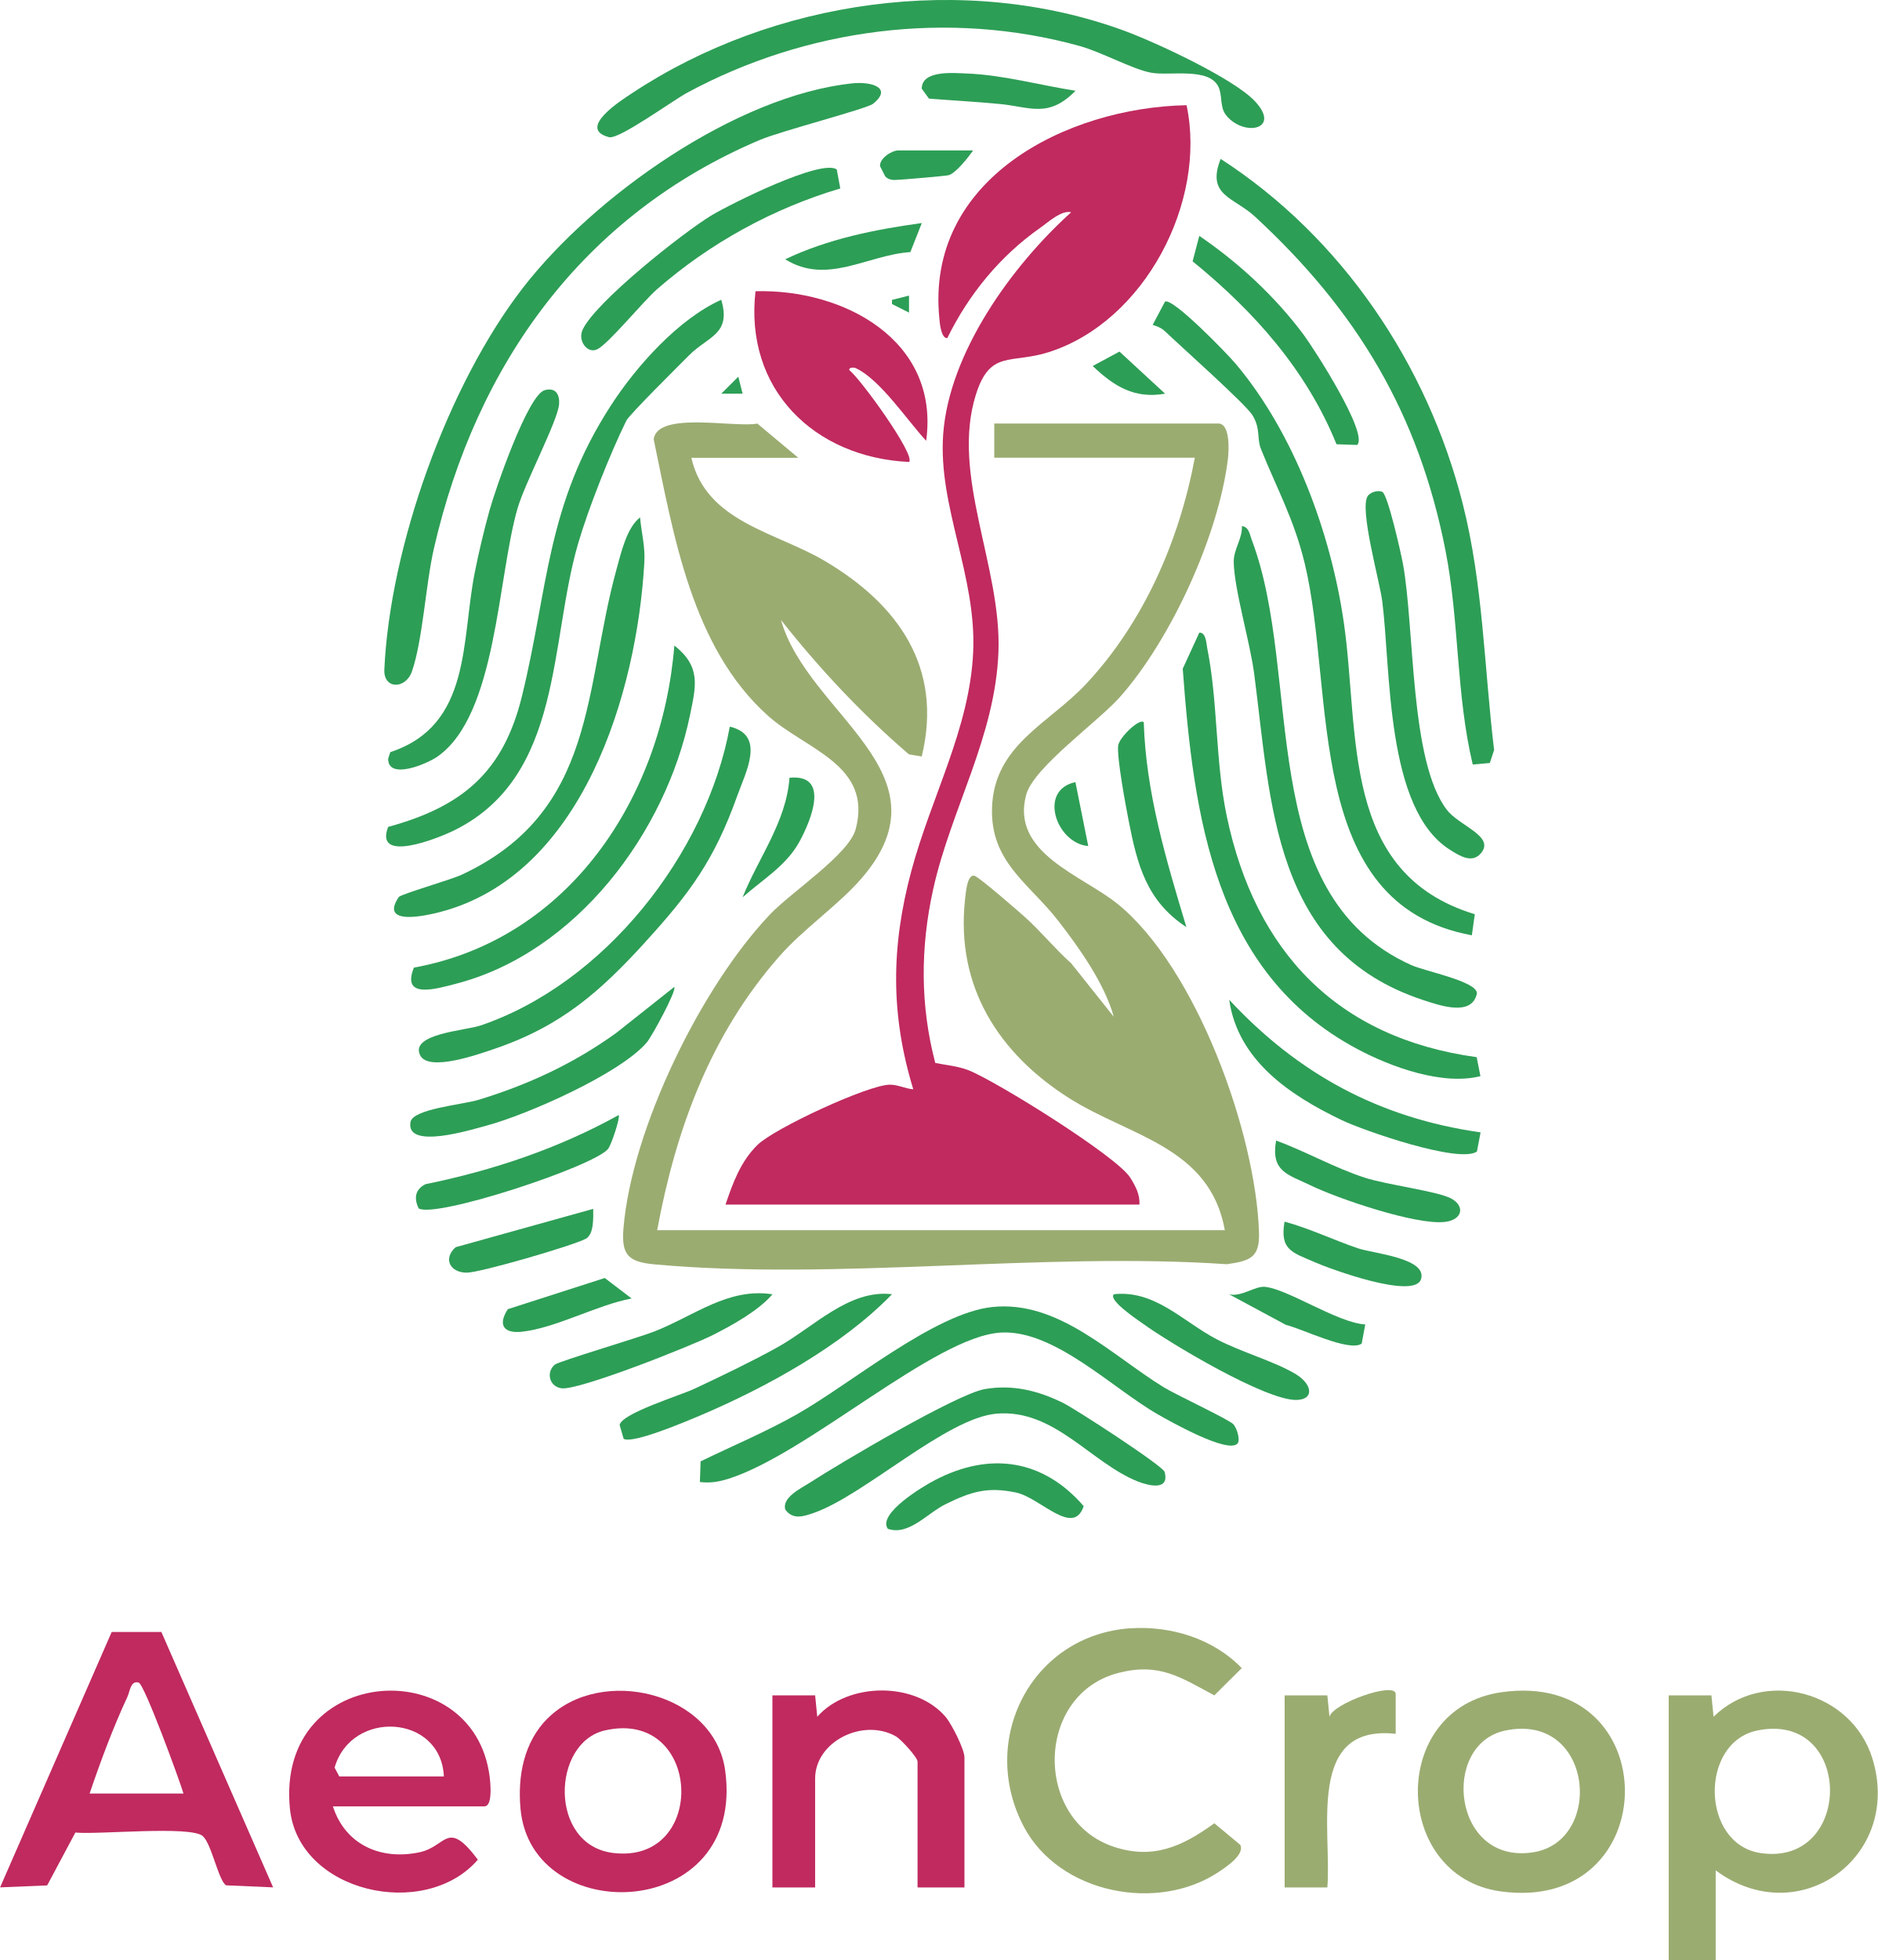
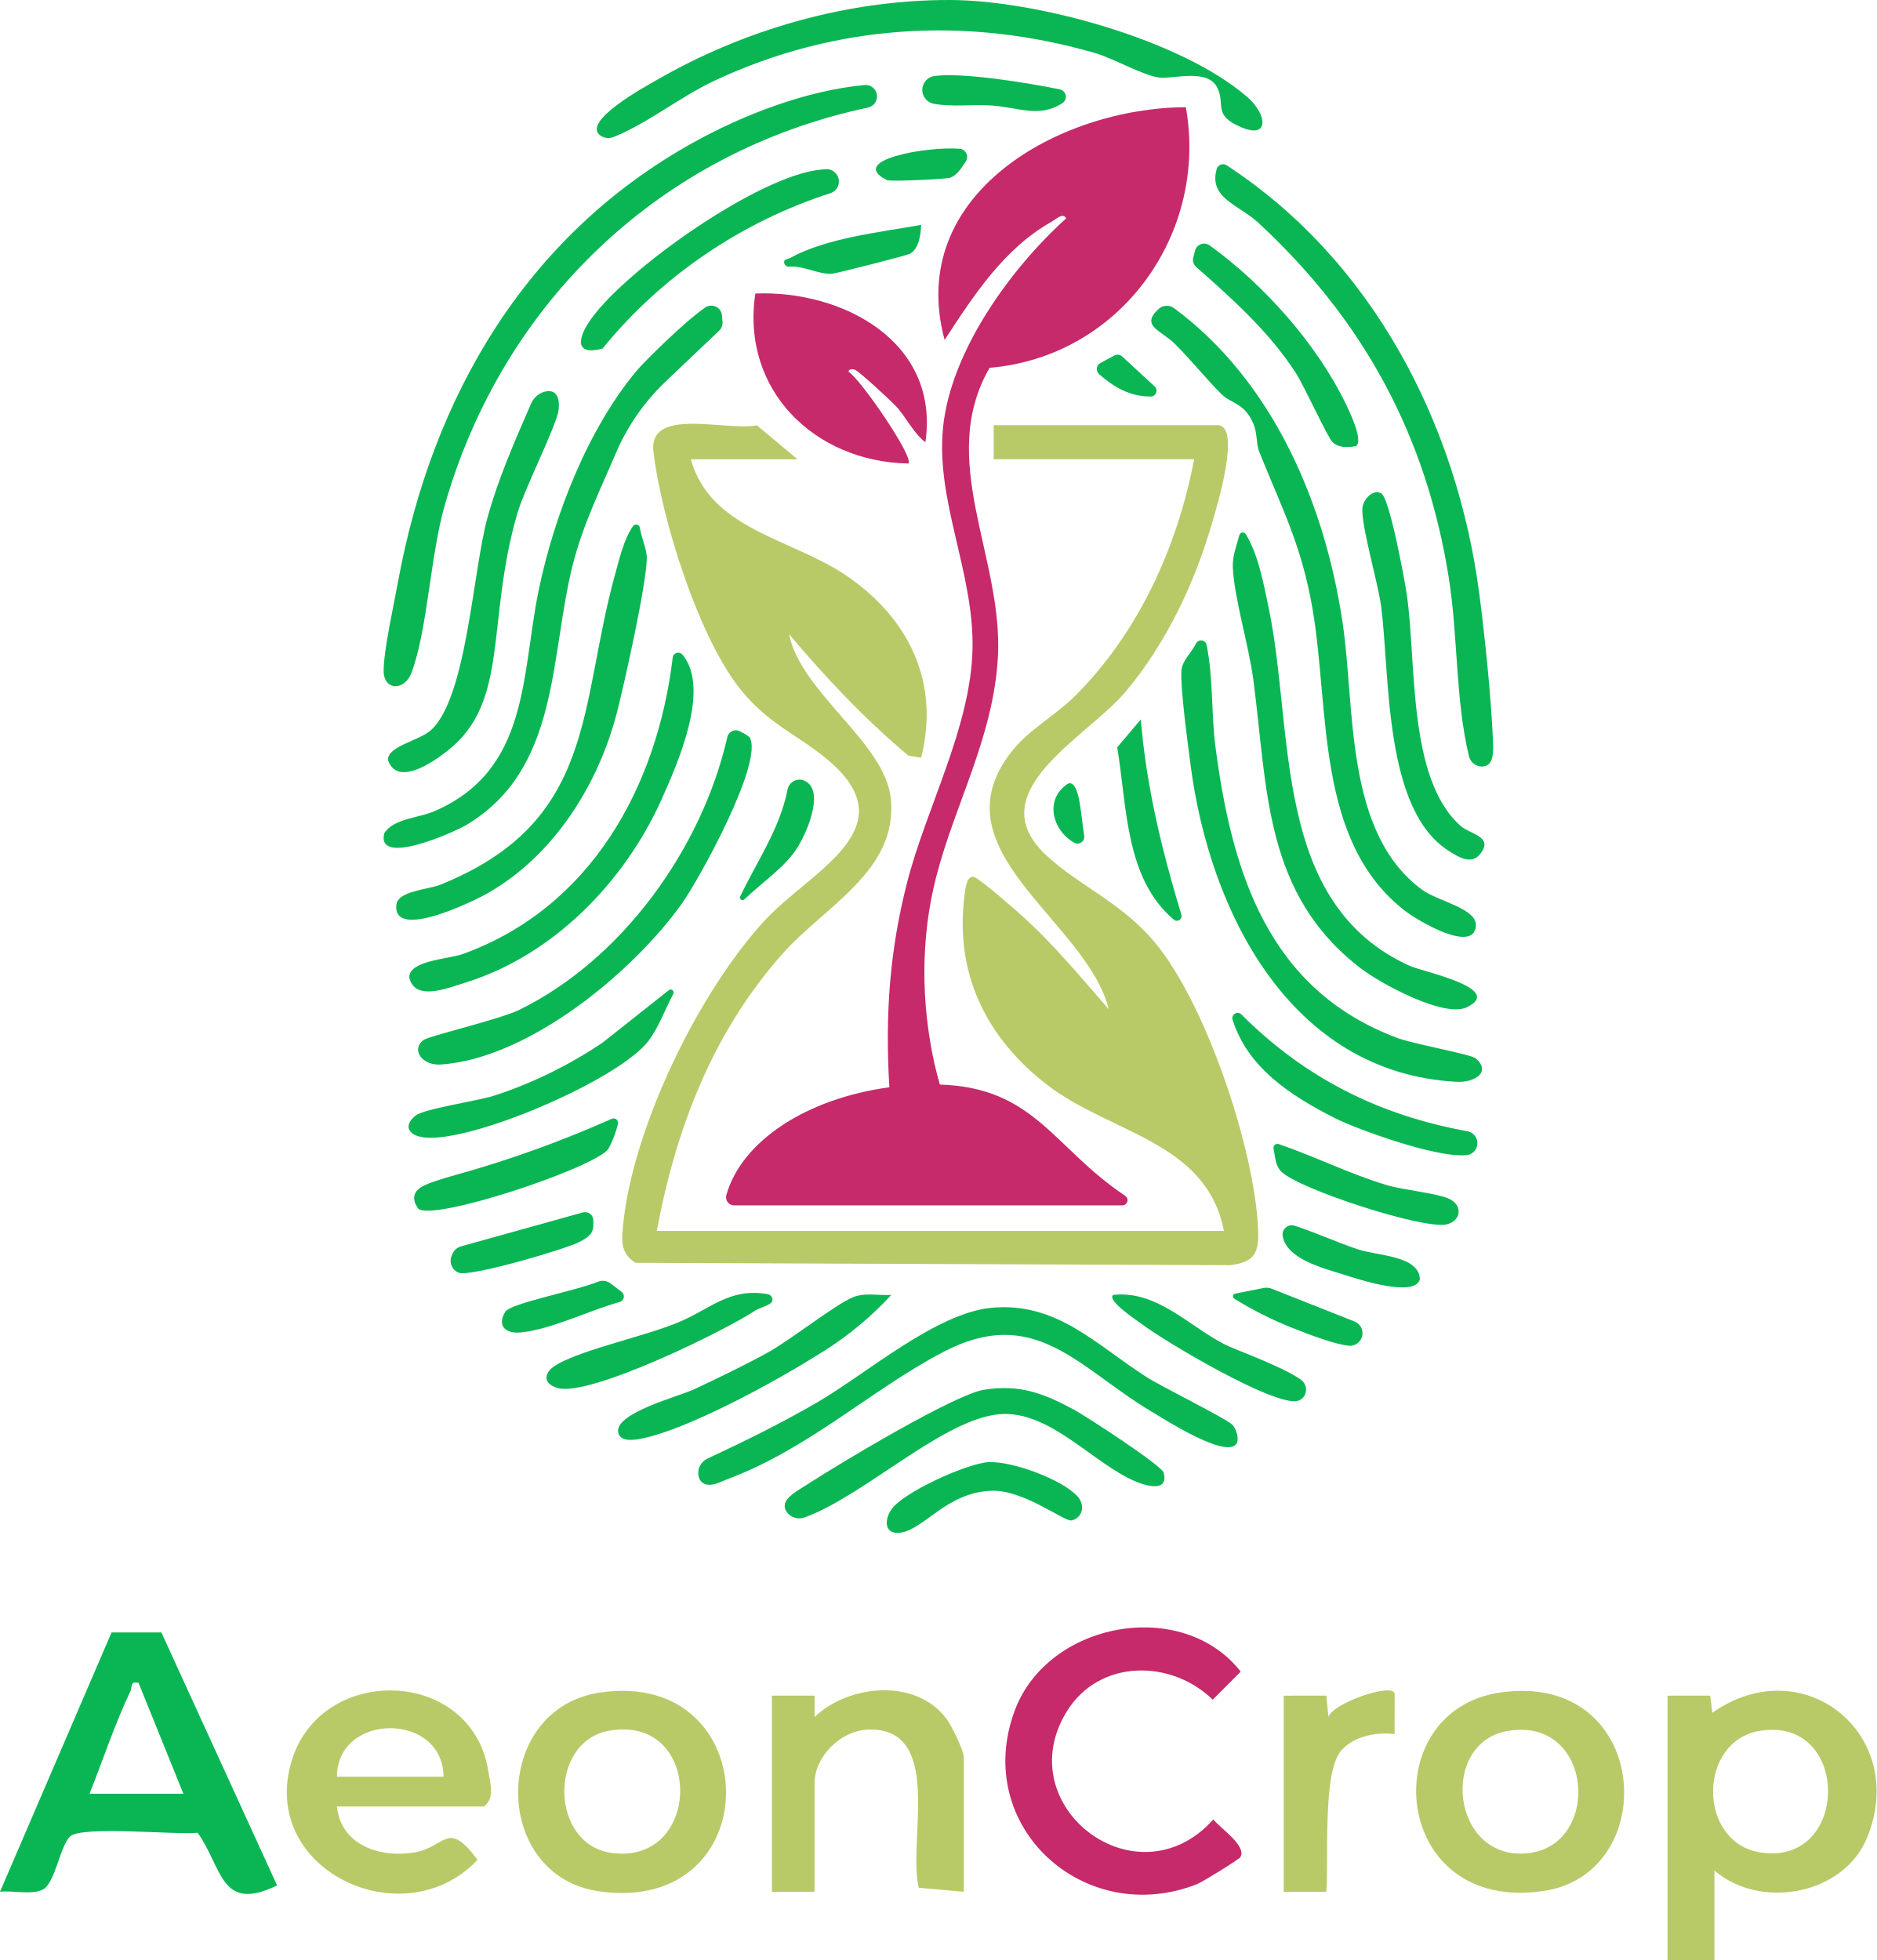
- <svg xmlns="http://www.w3.org/2000/svg" id="Capa_2" data-name="Capa 2" viewBox="0 0 211.01 220.2">
+ <svg xmlns="http://www.w3.org/2000/svg" id="Capa_2" data-name="Capa 2" viewBox="0 0 1707.86 1783.86">
  <defs>
    <style>
      .cls-1 {
-         fill: #9bac71;
+         fill: #b8ca68;
      }

      .cls-2 {
-         fill: #c02a5f;
+         fill: #c62a6a;
      }

      .cls-3 {
-         fill: #2d9e56;
+         fill: #0ab654;
      }
    </style>
  </defs>
-   <g id="Capa_5" data-name="Capa 5">
+   <g id="Capa_1-2" data-name="Capa 1">
    <g>
-       <path class="cls-1" d="M89.68,51.43h-11.99c1.66,7.24,9.48,8.32,15.01,11.6,8.24,4.88,13.3,11.97,10.88,21.96l-1.44-.24c-5.31-4.56-10.05-9.62-14.38-15.1,3.04,10.67,19.26,17.18,9.09,28.99-2.63,3.06-6.54,5.67-9.34,8.88-7.68,8.77-11.56,19.34-13.66,30.69h63.79c-1.69-9.42-10.73-10.53-17.52-14.85-7.92-5.03-12.72-12.54-11.68-22.25.07-.61.23-3.09,1.13-2.69.64.28,4.66,3.77,5.53,4.54,1.85,1.65,3.43,3.62,5.28,5.27l4.78,6c-1.05-3.74-3.83-7.67-6.24-10.78-3.25-4.19-7.66-6.6-7.44-12.73.25-7.04,6.36-9.39,10.57-13.88,6.49-6.94,10.48-16.12,12.22-25.42h-22.54v-3.84h25.18c1.34,0,1.19,2.99,1.08,3.95-1.04,8.58-6.37,20.25-12.1,26.74-2.49,2.82-9.73,7.93-10.57,11.01-1.79,6.56,6.3,9.05,10.28,12.28,8.84,7.18,15.53,25.74,15.88,36.9.09,2.83-.98,3.19-3.61,3.57-20.7-1.41-43.89,1.88-64.29.02-2.94-.27-3.77-1.02-3.52-4.03.91-11.18,8.76-27.21,16.49-35.31,2.38-2.5,8.86-6.73,9.61-9.57,1.91-7.21-5.6-8.92-9.85-12.72-8.57-7.65-10.62-20.34-12.85-31.06.38-3.2,9.09-1.28,11.65-1.77l4.57,3.82Z" />
-       <path class="cls-2" d="M81.53,135.33c.83-2.45,1.7-4.85,3.6-6.71s12.43-6.75,14.87-6.76c.93,0,1.73.45,2.63.52-2.57-8.4-2.49-16.02-.24-24.45s6.58-16.06,6.97-24.67c.39-8.59-3.96-16.34-3.37-24.47.66-9.18,7.74-18.96,14.38-24.94-1.07-.29-2.65,1.17-3.51,1.77-4.48,3.15-8,7.45-10.41,12.37-.7.04-.85-1.72-.89-2.21-1.58-15.69,14.3-23.7,27.78-23.96,2.3,10.8-4.67,24.29-15.48,27.74-4.27,1.36-6.59-.3-8.19,4.76-2.86,9.05,2.89,19.31,2.53,28.91-.35,9.55-5.36,17.73-7.34,26.7-1.44,6.53-1.46,13.02.24,19.49,1.24.25,2.54.35,3.74.82,3.1,1.22,16.64,9.65,18.16,12.05.57.91,1.13,1.92,1.04,3.04h-46.52Z" />
-       <path class="cls-1" d="M192.8,210.13v10.07h-5.28v-29.73h4.8s.24,2.4.24,2.4c5.62-5.52,15.52-2.87,17.85,4.69,3.41,11.06-8.29,19.5-17.61,12.57ZM197.46,194.42c-6.51,1.35-6.33,12.79.41,13.77,10.46,1.52,10.41-16.01-.41-13.77Z" />
-       <path class="cls-2" d="M18.14,183.36l12.55,28.68-5.28-.23c-.86-.52-1.62-4.63-2.62-5.53-1.34-1.2-11.82-.14-14.32-.4l-3.17,5.94-5.29.22,12.54-28.69h5.6ZM10.07,201.5h10.55c-.45-1.51-4.39-12.29-5.04-12.47-.91-.25-.97.98-1.26,1.6-1.62,3.48-3.02,7.24-4.25,10.87Z" />
-       <path class="cls-1" d="M127,182.94c4.52-.32,9.34,1.14,12.54,4.47l-3.08,3.06c-3.78-2.02-6.15-3.69-10.71-2.54-9.47,2.38-9.61,16.59-.56,19.56,4.42,1.45,7.69-.06,11.27-2.65l2.91,2.42c.55,1.07-1.56,2.47-2.32,2.98-6.9,4.69-18.04,2.53-22.02-5.06-5.12-9.77.91-21.47,11.98-22.25Z" />
-       <path class="cls-3" d="M95.82,9.36c2.04-.21,4.56.47,2.29,2.3-.69.56-10.39,3.07-12.72,4.06-19.87,8.42-31.86,25.18-36.62,45.86-.94,4.07-1.25,10.28-2.47,13.83-.71,2.06-3.21,2.05-3.11-.18.62-13.8,7.13-32.01,15.61-42.94,7.93-10.22,23.88-21.56,37.02-22.93Z" />
-       <path class="cls-2" d="M37.41,202.94c1.38,4.3,5.36,6.08,9.72,5.16,3.08-.64,3.09-3.8,6.57.83-5.94,6.87-20.17,3.71-21.12-5.73-1.65-16.55,21.46-17.74,22.52-2.83.04.63.15,2.57-.67,2.57h-17.03ZM49.88,199.58c-.32-7-10.4-7.56-12.28-.99l.53.99h11.75Z" />
-       <path class="cls-1" d="M168.7,190.12c18.6-2.67,18.49,24.94-.08,22.37-12.16-1.68-12.63-20.54.08-22.37ZM169.16,194.42c-7.31,1.52-5.95,15.11,3.13,13.68,8.01-1.26,6.76-15.74-3.13-13.68Z" />
-       <path class="cls-2" d="M61.56,193.04c5.97-5.93,18.71-2.96,19.93,5.86,2.36,17.01-21.8,17.83-23,4.29-.33-3.67.38-7.49,3.07-10.16ZM67.96,194.41c-5.98,1.38-6.31,12.85.91,13.76,10.73,1.35,10.06-16.28-.91-13.76Z" />
-       <path class="cls-2" d="M108.39,212.05h-5.28v-14.14c0-.47-1.86-2.51-2.44-2.84-3.68-2.08-9.07.57-9.07,4.75v12.23h-4.8v-21.58h4.8s.24,2.4.24,2.4c3.45-3.9,11-3.96,14.4-.01.7.81,2.14,3.68,2.14,4.57v14.62Z" />
-       <path class="cls-3" d="M165.41,105.08c-19.08-3.49-15.29-27.23-18.79-41.77-1.2-4.97-3.09-8.32-4.91-12.84-.5-1.23-.02-2.29-.97-3.83-.76-1.24-8.06-7.73-9.8-9.4-.4-.38-.89-.59-1.41-.74l1.39-2.62c.9-.43,6.99,5.86,7.93,6.98,6.58,7.79,10.71,19.05,12.16,29.07,1.81,12.47-.43,28.18,14.72,32.78l-.33,2.36Z" />
-       <path class="cls-3" d="M137.78,12.94c-.74-.93-.38-2.23-.87-3.21-1.09-2.2-5.47-1.18-7.55-1.56s-5.54-2.31-8.03-3c-14.74-4.09-30.74-1.98-44.13,5.26-1.64.89-7.65,5.27-8.76,4.98-3.68-.95,1.42-4.17,2.57-4.93C86.89-.04,108.43-3.14,126.38,3.47c3.49,1.28,12.25,5.35,14.64,7.9,3.03,3.24-1.3,4.02-3.24,1.57Z" />
-       <path class="cls-2" d="M104.07,49.51c-2.07-2.21-5.16-6.89-7.91-8.15-.21-.09-.79-.12-.71.23,1.23.94,7.46,9.54,6.71,10.31-10.68-.5-18.52-8.18-17.26-19.18,9.86-.28,20.72,5.48,19.18,16.78Z" />
-       <path class="cls-3" d="M165.5,85.9c-1.88-7.88-1.5-16.06-3.06-24.03-3.03-15.47-9.99-26.99-21.43-37.55-2.38-2.19-5.47-2.33-3.84-6.47,13.61,8.8,23.22,23.04,27.2,38.73,2.31,9.1,2.41,18.4,3.53,27.68l-.48,1.46-1.91.17Z" />
-       <path class="cls-3" d="M81.05,33.69c1.16,3.87-1.5,4.1-3.61,6.22-1.08,1.09-6.71,6.66-7.05,7.34-1.8,3.64-4.27,9.87-5.41,13.77-3.28,11.18-1.68,26.11-13.82,32.21-2.04,1.02-9.14,3.8-7.54-.33,8.36-2.29,12.95-6.16,15.04-14.71,2.98-12.16,2.71-21.41,10.01-32.67,2.86-4.41,7.6-9.7,12.38-11.84Z" />
-       <path class="cls-3" d="M139.07,162.17c-1.05,1.2-7.52-2.45-8.94-3.26-5.12-2.92-11.65-9.54-17.65-9.2-7.43.42-21.68,13.59-30.6,16.42-1.12.35-2.05.51-3.23.37l.08-2.32c3.58-1.74,7.33-3.31,10.79-5.27,6.06-3.42,15.48-11.38,21.98-12.07,7.42-.79,13.32,5.35,19.28,9.02,1.35.83,7.36,3.63,7.83,4.16.41.47.78,1.78.46,2.15Z" />
-       <path class="cls-3" d="M166.37,120.9c-4.24,1.08-10.01-1-13.87-3.06-16.09-8.58-18.36-26.2-19.59-42.71l1.86-4.05c.76-.06.79,1.21.89,1.73,1.22,6.05.89,12.66,2.2,18.9,3.2,15.21,12.38,24.9,28.08,27.06l.42,2.12Z" />
-       <path class="cls-3" d="M139.57,59.1c.8.13.86.93,1.09,1.54,5.81,15.29.11,39.75,17.92,47.78,1.63.73,7.39,1.82,7.39,3.18-.55,2.65-4.15,1.37-6.05.75-16.91-5.57-17.08-22.13-18.98-36.64-.47-3.6-2.25-9.49-2.3-12.58-.02-1.41.98-2.6.92-4.02Z" />
-       <path class="cls-3" d="M72.58,105.77c-5.11,5.6-9.45,9.48-16.97,12.05-1.71.58-7.46,2.66-8.4.73-1.17-2.41,5.1-2.77,6.76-3.33,13.93-4.7,25.42-19.28,28.04-33.58,4.07.94,1.79,5.1.83,7.79-2.55,7.16-5.34,10.94-10.27,16.34Z" />
-       <path class="cls-3" d="M71.93,58.14c.15,1.75.58,3.2.48,5.02-.83,14.66-6.94,35.18-23.02,39.32-1.39.36-6.82,1.62-4.58-1.7.22-.32,5.83-1.93,7.08-2.51,15.27-7.13,13.7-21.05,17.41-34.38.5-1.81,1.14-4.63,2.63-5.76Z" />
-       <path class="cls-3" d="M75.78,72.52c3,2.37,2.44,4.51,1.77,7.77-2.73,13.27-12.82,26.75-26.34,30.24-2.15.55-6.15,1.78-4.7-1.82,17.54-3.2,27.91-19.23,29.27-36.19Z" />
-       <path class="cls-1" d="M144.36,190.47h4.8s.24,2.4.24,2.4c.38-1.49,7.25-3.95,7.44-2.6v4.52c-10.12-1.11-7.16,10.86-7.68,17.26h-4.8v-21.58Z" />
-       <path class="cls-3" d="M110.66,156.06c3.15-.54,5.97.17,8.78,1.54,1.38.67,11.25,7.09,11.43,7.76.59,2.13-1.74,1.58-3.01,1.08-5.29-2.11-9.39-8.17-15.87-7.62-5.64.48-14.82,9.14-20.51,11.14-1.15.4-2.37.83-3.23-.36-.41-1.37,1.79-2.4,2.73-3.01,3.33-2.16,16.55-9.99,19.68-10.53Z" />
-       <path class="cls-3" d="M61.23,43.83c1.21-.32,1.67.48,1.6,1.56-.13,1.86-3.81,8.78-4.66,11.69-2.28,7.81-2.32,23.25-9.01,27.92-1.22.85-5.57,2.67-5.54.23l.24-.73c9.17-3.02,7.95-12.52,9.5-20.23.46-2.29,1.03-4.71,1.66-6.97s4.29-12.96,6.2-13.47Z" />
-       <path class="cls-3" d="M155.36,55.28c.62.4,2.06,6.81,2.29,8.03,1.34,7.32.76,22.22,4.94,27.67,1.39,1.82,5.38,2.94,3.87,4.83-1.01,1.27-2.45.34-3.55-.36-7.22-4.58-6.6-20.22-7.58-27.9-.3-2.32-2.6-10.4-1.63-11.82.34-.5,1.28-.69,1.66-.45Z" />
-       <path class="cls-3" d="M94.43,21.17c-7.58,2.26-14.62,6.12-20.58,11.31-1.59,1.39-5.42,6.09-6.71,6.75-1.13.57-2.23-.94-1.68-2.16,1.38-3.09,11.31-10.95,14.49-12.87,2.07-1.25,12.35-6.4,14.08-5.16l.4,2.15Z" />
-       <path class="cls-3" d="M75.77,110.88c.32.34-2.5,5.55-3.1,6.25-3.02,3.52-13.44,8.11-18,9.33-1.68.45-9.11,2.77-8.54-.41.26-1.47,5.91-1.96,7.58-2.47,5.64-1.71,10.72-4.07,15.51-7.51l6.55-5.19Z" />
-       <path class="cls-3" d="M100.23,145.41c-5.64,5.81-14.15,10.48-21.6,13.64-1.42.6-7.58,3.22-8.55,2.59l-.45-1.55c.24-1.31,6.79-3.31,8.39-4.06,3.02-1.42,6.37-3.02,9.28-4.63,4.18-2.31,8.07-6.56,12.94-6Z" />
-       <path class="cls-3" d="M166.38,127.22l-.41,2.15c-1.98,1.39-12.77-2.36-15.22-3.54-5.8-2.78-11.64-6.69-12.62-13.51,7.76,8.35,16.89,13.29,28.25,14.9Z" />
-       <path class="cls-3" d="M152.51,49.99l-2.32-.08c-3.38-8.33-9.27-14.94-16.17-20.55l.75-2.86c4.42,3.01,8.48,6.77,11.7,11.07,1.17,1.57,7.35,11.15,6.04,12.42Z" />
-       <path class="cls-3" d="M86.81,145.41c-1.57,1.84-4.5,3.46-6.69,4.57-2.43,1.23-15.13,6.27-17.03,5.99-1.4-.21-1.73-1.84-.74-2.66.45-.37,9.41-3.03,11.15-3.71,4.56-1.79,8.32-4.96,13.31-4.19Z" />
-       <path class="cls-3" d="M47.05,135.76c-.54-1.09-.43-2.14.77-2.72,7.59-1.55,14.95-4.02,21.71-7.77.19.24-.82,3.36-1.21,3.82-1.64,1.97-19.37,7.82-21.28,6.67Z" />
-       <path class="cls-3" d="M99.77,171.76c-1.2-1.71,4.01-4.81,5.29-5.47,6.13-3.2,12.13-2.39,16.72,2.92-1.17,3.51-4.88-.96-7.61-1.53-3.23-.68-5.06-.08-7.87,1.29-2.13,1.04-4.16,3.59-6.53,2.79Z" />
-       <path class="cls-3" d="M125.18,145.4c4.6-.49,7.73,3.05,11.5,5.04,2.79,1.47,6.59,2.51,8.98,3.97,1.79,1.1,2.09,2.84,0,2.87-3.46.04-14.18-6.36-17.28-8.61-.41-.3-3.94-2.63-3.2-3.27Z" />
-       <path class="cls-3" d="M143.4,128.14c3.38,1.23,6.54,3.06,9.97,4.17,2.46.8,8.08,1.5,9.67,2.32s1.37,2.41-.68,2.65c-3.25.37-11.97-2.6-15.11-4.12-2.52-1.22-4.46-1.52-3.85-5.02Z" />
-       <path class="cls-3" d="M128.53,81.15c.24,7.91,2.53,15.5,4.79,23.01-4.48-2.94-5.52-7-6.49-11.97-.34-1.75-1.32-6.99-1.18-8.4.09-.93,2.44-3.16,2.88-2.64Z" />
-       <path class="cls-3" d="M66.66,135.81c.01.96.1,2.86-.83,3.36-1.46.78-11.86,3.81-13.38,3.81-1.86,0-2.7-1.56-1.25-2.86l15.47-4.31Z" />
-       <path class="cls-3" d="M144.36,137.25c2.84.77,5.48,2.06,8.26,3,1.67.57,7.78,1.09,7.07,3.45s-10.26-1.15-11.98-1.91c-2.46-1.08-3.92-1.34-3.36-4.54Z" />
-       <path class="cls-3" d="M120.86,10.2c-3.03,3.1-5.09,1.82-8.45,1.49-2.66-.26-5.36-.4-8.02-.61l-.81-1.12c.01-2.13,3.67-1.75,5.08-1.7,4.01.15,8.25,1.32,12.21,1.94Z" />
-       <path class="cls-3" d="M103.59,25.06l-1.29,3.26c-4.86.33-9.35,3.74-14.06.81,4.79-2.29,10.09-3.35,15.34-4.07Z" />
-       <path class="cls-3" d="M153.42,148.8l-.4,2.15c-1.38.99-6.76-1.7-8.51-2.1l-6.39-3.44c1.35.33,2.9-.93,4-.84,2.54.21,8.17,4.04,11.3,4.23Z" />
-       <path class="cls-3" d="M70.98,145.88c-3.87.72-8.53,3.33-12.36,3.74-2.01.21-2.71-.77-1.55-2.54l10.89-3.5,3.02,2.3Z" />
-       <path class="cls-3" d="M83.45,100.81c1.77-4.44,4.91-8.47,5.27-13.43,4.55-.45,2.47,4.68,1.14,7.14-1.48,2.74-4.17,4.29-6.41,6.29Z" />
-       <path class="cls-3" d="M109.35,16.9c-.53.77-1.92,2.54-2.74,2.78-.3.09-5.71.56-6.17.54-.38-.02-.69-.12-.96-.4l-.59-1.16c-.04-.9,1.34-1.76,2.06-1.76h8.39Z" />
-       <path class="cls-3" d="M130.93,44.23c-3.46.6-5.74-.83-8.14-3.11l3.01-1.62,5.14,4.74Z" />
-       <path class="cls-3" d="M120.85,87.87l1.44,7.18c-3.57-.29-5.68-6.29-1.44-7.18Z" />
-       <polygon class="cls-3" points="82.97 42.32 83.45 44.23 81.05 44.23 82.97 42.32" />
-       <polygon class="cls-3" points="102.15 33.21 102.15 35.12 100.24 34.16 100.24 33.69 102.15 33.21" />
+       <path class="cls-1" d="M725.79,418.02h-97.03c17.63,64.02,91.39,72.01,140.93,105.5,57.03,38.56,86.06,96.98,68.62,166.09l-11.6-1.91c-39.88-33.34-75.26-70.99-108.64-110.6,10.86,53.66,87.41,98.45,92.67,149.82,6.72,65.51-60.48,98.13-98.59,141.14-63.72,71.92-96.81,158.43-114.44,252.27h516.21c-15.99-81.64-102.8-88.42-160.41-132.59-55.24-42.35-84.59-100.64-75.89-171.55.61-4.95,1.75-20.74,9.15-17.85,6.06,2.36,35.6,28.24,42.89,34.75,29.04,25.97,53.86,56.3,79.43,85.47-20.26-81.33-161.19-145.6-86.95-236.35,15.28-18.68,39.14-31.74,56.12-48.67,57.8-57.61,93.32-135.79,108.49-215.53h-182.42v-31.04h203.77c22.21,0-1.17,75.72-4.8,88.33-15.73,54.77-42.01,110.33-78.77,154.07-35.45,42.18-135.15,91.6-71.77,149.58,31.06,28.41,66.72,41.87,97.16,77.48,47.33,55.39,92.01,189.7,95.04,262.08.88,21.08-2.43,30.05-25.13,32.95l-541.44-2.12c-13.65-8.49-12.77-19.81-11.32-34.42,8.78-88.84,69.06-212.76,129.56-277.9,41.41-44.59,132.54-84.1,54.39-147.39-26.82-21.72-50.92-30.65-75.57-60.26-39.27-47.18-73.62-157.37-80.75-218.24-4.87-41.62,67.36-18.22,94.13-24.07l36.96,30.95Z" />
+       <path class="cls-2" d="M1024.02,1088.32c-65.37-43.51-82.16-98.5-168.67-101.23-1.77-6.47-3.55-12.79-4.84-18.59-12.37-55.63-12.77-114.89,1.44-170.19,17.22-67.03,52.05-127.29,56.2-199.89,5.2-90.99-56.01-179.24-7.57-263.67,119.12-10.03,199.11-122.06,178.65-237.15-114.35.31-255.45,78.66-219.56,211.77,26.6-40.62,54.12-83.43,97.85-107.83,3.42-1.91,9.76-8.52,12.76-2.76-50.51,45.57-105.16,120.88-112.07,190.62-6.65,67.08,28.44,132.34,26.86,201.46-1.63,71.04-42.1,144.34-59.48,212.15-15.91,62.09-20.06,119.69-16.29,185.01.03.52.06,1.03.1,1.55-75.46,10.15-134.54,49.02-148.36,98.05-1.33,4.73,2.16,9.44,7.07,9.44h353.22c4.72,0,6.6-6.13,2.67-8.74Z" />
+       <path class="cls-1" d="M1517.58,1543.28l38.84-.04,1.96,15.6c82.72-58.28,179.13,19.85,140.84,113.63-21.33,52.25-97.27,66.03-138.94,29.9v81.48h-42.69v-240.57ZM1601.98,1575.23c-57.2,9.04-57.35,101.55-.01,110.7,81.73,13.05,82.8-123.79.01-110.7Z" />
+       <path class="cls-3" d="M146.86,1485.71l105.32,230.26c-51.9,25.37-49.72-16.65-72.33-47.9-20.25,2.03-105.03-6.47-115.87,3.21-9.41,8.4-13.75,43.11-25.17,48.57-10.44,4.99-27.22.56-38.81,1.91l101.52-236.04h45.34ZM81.49,1632.53h85.39l-40.79-100.91c-8.1-1.68-5.35,3.27-7.51,7.82-14.19,29.89-24.86,62.36-37.09,93.09Z" />
+       <path class="cls-2" d="M1128.89,1690.22c-1.16,2.01-34.55,22.64-39.42,24.57-102.67,40.49-205.26-52.73-165.91-158.11,30.22-80.92,152.4-103.21,205.6-35.27l-25.46,25.49c-38.09-36.95-103.24-37.05-132.75,10.6-53.39,86.23,63.74,176,133.27,98.47,5.92,7.61,30.67,23.85,24.67,34.26Z" />
+       <path class="cls-3" d="M798.09,88.95h0c-.52,4.41-3.78,8.02-8.13,8.94-188.47,39.94-332.31,177.06-385.22,361.99-13.18,46.06-15.62,113.22-30.17,152.21-6.46,17.32-25.56,16.46-25.44-1.78.12-18.6,9.26-59.84,13.03-80.47,30.78-168.05,115.91-314.92,267.86-399.61,45.89-25.58,103.49-47.92,156.81-52.83,6.57-.6,12.02,5,11.25,11.55Z" />
+       <path class="cls-1" d="M306.61,1644.17c3.7,35.55,39.85,47.13,70.88,41.74,28.06-4.88,29.74-30.22,57.13,6.76-67.18,71.47-200.5,9.26-168.82-91.24,27.63-87.62,164.5-83.63,178.77,11.49,1.57,10.47,5.88,23.51-4.06,31.25h-133.91ZM403.64,1617.01c-.43-58.88-96.68-58.76-97.03,0h97.03Z" />
+       <path class="cls-1" d="M1365.27,1540.42c136.62-19.75,147.93,163.38,40.75,180.41-140.35,22.31-155.61-163.81-40.75-180.41ZM1372.98,1575.23c-63.89,10.1-52.36,119.34,18.03,111.38,66.59-7.53,59.4-123.62-18.03-111.38Z" />
+       <path class="cls-1" d="M546.32,1540.41c150.92-22.04,154.43,202.55-.67,181.02-99.08-13.75-98.77-166.5.67-181.02ZM553.98,1575.26c-55.04,10.04-53.8,104.08,3.35,111.26,82.86,10.41,82.75-126.96-3.35-111.26Z" />
+       <path class="cls-1" d="M877.16,1721.77l-41-3.63c-10.46-41.67,23.56-146.32-46.2-143.99-24.7.83-48.64,24.55-48.64,48.68v98.95l-38.83.02v-178.53s38.85,0,38.85,0l.02,19.42c31.23-29.83,92.63-35.62,120.25,1.97,4.65,6.33,15.56,28.61,15.56,34.89v122.23Z" />
+       <path class="cls-3" d="M1111.36,358.49c-13.87-13.88-27.36-30.82-41.97-45.34-12.86-12.78-31.73-16.34-15.09-31.87,3.9-3.64,9.87-4.01,14.16-.84,90.03,66.55,137.61,178.13,153.59,287.52,11.35,77.67,1.69,190.28,72.36,241.95,14.32,10.47,50.2,16.87,48.78,32.93-2.25,25.31-53.29-5.22-64.21-13.62-82.36-63.3-68.53-183.9-84.68-276.21-10.08-57.59-27.65-90.25-48.29-141.85-3.62-9.06-.52-18.05-7.98-30.83-8.12-13.92-18.27-13.45-26.67-21.85Z" />
+       <path class="cls-3" d="M864.65,0c78.72.19,210.19,36.03,270.51,88.32,17.86,15.48,20.3,38.02-4.57,27.88-27.08-11.03-15.3-20.13-22.46-35.79-8.53-18.66-39.76-8.31-53.02-9.82-14.2-1.62-42.19-17.59-58.46-22.3-116.28-33.66-235.82-26.56-345.98,24.94-31.95,14.94-60.26,38.48-92.01,51.4-3.91,1.59-8.42,1.3-11.93-1.05-18.76-12.57,40.83-44.9,49.83-50.12C676.96,26.82,771.14-.23,864.65,0Z" />
+       <path class="cls-3" d="M1107.27,153.89c1.11-3.92,5.66-5.69,9.07-3.46,132.49,86.48,209.73,234.93,229.98,390.3,5.11,39.2,10.54,92.16,12.33,131.33.59,12.92.88,24.23-8.61,25.47-6.1.8-11.8-3.38-13.22-9.37-12.47-52.59-9.8-108.58-18.31-162.31-20.56-129.68-77.83-234.82-173.49-323.23-17.6-16.27-45.22-22.31-37.75-48.74Z" />
+       <path class="cls-2" d="M842.19,402.5c-11.42-8.74-17.27-22.78-27.04-33.07-5.27-5.55-32.57-30.84-37.01-32.86-1.68-.76-6.37-.98-5.75,1.89,10.59,6.4,59.92,78.05,54.3,83.42-86.13-1.66-152.46-67.62-139.26-154.74,79.57-3.12,168.05,43.93,154.76,135.36Z" />
+       <path class="cls-3" d="M657.04,287.1l.52,5.82c.27,2.98-.84,5.93-3.01,7.99l-48.6,46.18c-19.39,18.43-34.9,40.58-45.39,65.18-14.25,33.42-30.1,65.32-39.34,101.95-21.16,83.87-11.53,186.01-97.01,236.72-11.35,6.73-82.68,38.38-74.41,7.18,9.24-13.51,30.54-13.27,46.03-20.04,86.13-37.63,78.49-123.48,94.35-200.57,13.98-67.96,44.98-147.81,90.02-201.02,5.23-6.18,40.66-41.95,61.41-56.53,6.19-4.35,14.76-.4,15.44,7.14Z" />
+       <path class="cls-3" d="M1125.28,1314.06c-9.63,13.69-65.14-22.08-77.01-29.14-67.1-39.91-106.13-98.5-190.58-54.06-65.05,34.23-121.66,87.68-195.28,115.23-6.88,2.58-13.64,6.78-20.48,4.72-2.66-.8-4.73-2.9-5.65-5.52h0c-1.28-3.66-1.02-7.69.71-11.16h0c1.45-2.91,3.85-5.24,6.8-6.61,33.99-15.8,67.74-32.44,100.13-51.3,44.92-26.16,108-81.25,158.5-85.97,59.85-5.6,95.56,34.27,141.96,63.63,13.08,8.28,72.77,37.83,77.33,42.96,3.68,4.13,6.22,13.44,3.56,17.21Z" />
+       <path class="cls-3" d="M1088.42,585.78c2.17-4.4,8.66-3.63,9.66,1.18,0,.05.02.09.03.14,6.12,29.37,4.18,63.24,8.07,92.82,15.02,114.19,47.94,221.07,165.86,264.89,14.35,5.33,66.57,14.76,70.88,18.37,14.54,12.19-.36,22.31-17.31,21.41-152.38-8.14-225.35-156.5-242.26-289.6-2.5-19.66-9.2-68-8.12-84.71.58-9.07,9.05-16.09,13.2-24.49Z" />
+       <path class="cls-3" d="M1127.96,486.99c.72-2.69,4.31-3.24,5.77-.88,11.56,18.59,16.65,46.92,20.98,67.69,23.38,112.32,2.5,268.65,128.6,325.42,11.2,5.04,86.54,20.47,51.8,37.46-20.65,10.09-78.59-21.46-96.65-35.3-88.57-67.88-84.71-163.48-97.87-263.02-4.06-30.69-17.48-74.51-18.63-101.96-.44-10.43,3.41-19.73,5.99-29.41Z" />
+       <path class="cls-3" d="M682.23,671.05c13.13,22.17-45.93,129.34-61.95,151.74-44.73,62.56-139.45,140.68-219.15,146.06-16.65,1.12-27.29-13.12-15.9-22.19,4.66-3.71,69.49-18.87,87.01-27.41,93.85-45.78,166.65-147.06,189.69-248.42,1.14-5.03,6.7-7.69,11.3-5.34,4.35,2.22,8.6,4.88,9,5.55Z" />
+       <path class="cls-3" d="M576.13,478.85c1.78-2.49,5.73-1.6,6.18,1.43,1.43,9.69,6.56,19.35,6.34,28.33-.6,24.4-19.99,111.58-27.01,139.15-16.85,66.11-57.65,131.08-118,165.28-13.98,7.92-86.39,42.99-82.93,10.48,1.37-12.83,28.5-13.65,40.12-18.35,142.91-57.74,125.47-162.16,159.17-283.22,3.58-12.87,7.75-31.37,16.13-43.1Z" />
+       <path class="cls-3" d="M612.21,598.49c.53-4.45,6.1-6.07,8.96-2.62,25.72,31-4.51,99.08-18.91,131.3-33.63,75.23-98.5,142.11-178.37,167.02-16.06,5.01-46.7,17.7-51.4-4.72-.04-15.39,35.55-16.45,48.75-21.21,116.19-41.98,176.82-151.79,190.98-269.76Z" />
+       <path class="cls-1" d="M1168.26,1543.28l38.83-.02,1.9,19.4c3.05-12.02,58.7-31.94,60.25-21.02l-.04,36.58c-16.86-1.98-37.35,1.91-48.79,15.25-17.02,19.84-11.05,100.2-13.31,128.32l-38.83-.02v-178.49Z" />
+       <path class="cls-3" d="M483.4,367.21c2.45-5.62,7.43-9.88,13.46-10.99,8.13-1.49,12.92,3.76,11.52,16.83-1.45,13.51-30.91,71.22-37.66,94.57-28.68,99.29-6.64,171.37-63.59,215.8-6,4.68-33.39,26.04-47.5,17.27-3.8-2.36-5.66-6.3-6.63-9.14.02-12.65,28.53-17.36,39.16-26.98,32.67-29.55,38.1-144.63,51.39-193.08,9.87-35.99,25-70.24,39.84-104.3Z" />
+       <path class="cls-3" d="M895.55,1264.85c32.17-5.13,53.82,3.14,81.25,17.8,11.35,6.06,80.48,51.16,82.21,57.59,4.64,17.24-14.01,12.75-24.27,8.62-38.99-15.67-78.54-65.22-124.52-61.79-51.22,3.82-123.67,74.28-177.85,93.96-6.23,2.26-13.36.04-16.79-5.64-6.27-10.38,8.97-17.79,20.67-25.37,28.24-18.28,132.43-80.9,159.3-85.18Z" />
+       <path class="cls-3" d="M1257.31,449.23c7.41,4.89,20.97,78.02,22.95,91.57,9.05,61.84.5,167.98,49.07,210.92,8.66,7.66,30.4,9.65,17.76,25.51-8.18,10.28-19.86,2.75-28.76-2.9-59.13-37.56-53.26-159.2-61.31-221.95-2.8-21.81-18.37-73.95-17.13-89.86.66-8.46,10.26-18.02,17.42-13.3Z" />
+       <path class="cls-3" d="M755.7,175.84c-80.75,25.97-154.02,75.63-207.38,141.46-25.87,6.72-22.61-9.81-10.4-26.96,32.68-45.91,153.62-131.2,209.65-136.03,1.37-.12,2.84-.26,4.34-.32,5.96-.25,11.04,4.32,11.53,10.27h0c.43,5.2-2.78,9.99-7.75,11.59Z" />
+       <path class="cls-3" d="M608.68,901.2c2.31-1.83,5.44.81,4.06,3.41-7.68,14.42-13.32,30.69-22.82,43.05-26.9,35.02-160.49,92.6-203.9,87.55-14.1-1.64-19.51-10.46-7.84-19.86,7.82-6.29,55.89-13.2,71.19-18.07,34.17-10.87,69.45-28.35,99.09-48.38l60.21-47.69Z" />
+       <path class="cls-3" d="M811.16,1178.56h0c-17.73,19.22-37.85,36.1-59.91,50.15-51.34,32.7-126.18,71.67-164.96,80.08-6.51,1.41-20.81,4.56-23.49-4.27-5.47-18.07,55.2-33.66,68.56-39.94,21.98-10.34,46.16-21.9,67.33-33.57,20.96-11.55,61.45-43.83,77.69-50.38,11.12-4.49,23.31-1.33,34.77-2.07Z" />
+       <path class="cls-3" d="M1344.36,1042.44h0c-.9,4.74-4.78,8.4-9.58,8.87-28.38,2.75-101.36-24.24-120.02-33.71-40.51-20.58-79.27-45.95-92.97-89.41-1.53-4.84,4.43-8.49,8.02-4.89,57.38,57.47,124.96,91.71,205.65,106.27,6.03,1.09,10.05,6.85,8.9,12.87Z" />
+       <path class="cls-3" d="M1233.89,406.04c-7.34,1.19-14.89,1.91-21.06-3.49-4.36-3.82-26.01-51.59-33.67-63.33-24.59-37.7-57.21-66.82-90.59-96.29-2.43-2.15-3.45-5.49-2.62-8.62l1.63-6.18c1.54-5.85,8.46-8.29,13.37-4.75,49.58,35.81,97.51,89.88,123.77,144.04,3.12,6.42,16.61,34.18,9.18,38.64Z" />
+       <path class="cls-3" d="M698.55,1177.8c2.79.48,4.81,3.09,4.42,5.89-.57,4.02-11.63,6.46-15.12,8.77-29.29,19.39-151.71,79.19-180.47,70.8-14.08-4.11-12.7-14.71.03-21.72,25.85-14.23,78.08-24.95,109.58-37.89,29.42-12.09,46.55-31.84,81.56-25.84Z" />
+       <path class="cls-3" d="M380.95,1100.38c-1.79-2.32-5.07-7.33-3.75-12.47,1.18-4.6,5.49-7.09,7.26-8.11,5.16-2.98,17.13-6.82,30.76-10.61,48.35-13.44,95.62-30.5,141.46-50.92h0c3.11-1.38,6.48,1.37,5.7,4.68-1.93,8.28-6.89,20.61-9.43,23.53-15,17.22-155.54,64.36-171.99,53.89Z" />
+       <path class="cls-3" d="M980.76,1362.04c6.95,7.82,4.75,19.17-5.42,21.75-6.42,1.63-43.36-28.05-72.99-26.99-40.53,1.45-60.4,34.19-82.17,38.05-13.98,2.48-16.44-9.48-9.25-20.62,10.19-15.8,69.17-42.42,88.76-43.48,21.07-1.15,67.27,15.77,81.07,31.3Z" />
+       <path class="cls-3" d="M1013.03,1178.56c39.53-4.39,68.09,27.65,100.82,44.68,9.91,5.16,52.48,20,69.99,32.37,6.55,4.62,6.32,14.68-.72,18.52-.67.37-1.36.65-2.06.83-21.18,5.37-120.98-54.02-142.09-69.97-3.77-2.85-31.92-21.27-25.93-26.42Z" />
+       <path class="cls-3" d="M1159.04,1045.53c-.63-2.78,2.01-5.2,4.71-4.27,33.33,11.42,64.58,27.24,98.59,37.42,15.29,4.58,46.73,7.34,57.14,12.71,12.31,6.35,9.85,20.24-3.24,23.02-21.25,4.51-134.35-32.1-150.16-48.14-5.79-5.88-5.42-13.55-7.04-20.73Z" />
+       <path class="cls-3" d="M1068.35,837.06c-44.39-37.31-42.63-102.85-51.58-156.91l21.48-25.41c4.92,60.91,19.29,119.67,36.91,177.77,1.23,4.05-3.57,7.28-6.82,4.55Z" />
+       <path class="cls-3" d="M530.44,1103.47c4.62-1.29,9.26,2.03,9.51,6.82.49,9.45-.24,13.6-12.07,19.78-13.84,7.23-98.51,31.66-109.77,28.44-.43-.12-.87-.29-1.33-.49-5.87-2.63-8.26-9.72-5.56-15.55l.79-1.7c1.45-3.14,4.21-5.48,7.53-6.41l110.9-30.89Z" />
+       <path class="cls-3" d="M964.51,81.33c6.05,1.23,7.53,9.16,2.36,12.54-20.96,13.73-39.86,3.84-64.55,2.15-17.41-1.19-35,1.52-52.27-1.52-5.43-.96-9.67-5.22-10.52-10.67h0c-1.1-7.08,3.83-13.69,10.93-14.65,25.81-3.51,85.35,6.31,114.04,12.15Z" />
+       <path class="cls-3" d="M1167.34,1125.06c-1.13-6.23,4.87-11.44,10.9-9.49,19.27,6.24,37.69,14.78,56.93,21.31,18.48,6.26,56.49,5.7,57.04,27.57-4.99,16.69-55.62-.04-68.77-4.2-19.84-6.28-52.32-14.26-56.1-35.18Z" />
+       <path class="cls-3" d="M1239.8,1215.41h0c-1.06,5.91-6.51,10.06-12.48,9.37-13.17-1.52-33.9-9.37-51.11-16.19-18.4-7.29-36.12-16.2-52.94-26.63h0c-1.95-1.21-1.41-4.18.84-4.62l25.95-5.12c2.43-.48,4.95-.25,7.26.66l75.43,29.85c5.07,2.01,8.02,7.3,7.06,12.67Z" />
+       <path class="cls-3" d="M838.33,204.63c-.38,8.91-2,22.14-10.43,26.4-3.25,1.64-65.88,17.62-70.54,18.08-11.35,1.12-25.87-7.51-39.16-6.39-2.71.23-5.04-2.17-4.51-4.84.43-2.15,2.38-1.47,5.42-3.13,33.55-18.39,81.77-23.3,119.22-30.11Z" />
+       <path class="cls-3" d="M565.75,1175.78c3.44,2.62,2.38,8.01-1.78,9.18-29.18,8.21-61.14,24.58-89.6,27.71-13.88,1.53-22.49-5.69-14.56-18.72,4.82-7.92,62.96-18.74,84.54-27.44,3.76-1.52,8.05-.9,11.28,1.56l10.12,7.71Z" />
+       <path class="cls-3" d="M673.63,815.85c15.35-31.98,36.24-61.98,43.06-97.13,1.33-6.84,8.57-11.03,15-8.35,18.67,7.78,4.52,43.39-5.1,59.61-11.11,18.75-32.68,32.66-49.15,48.6-1.91,1.85-4.97-.33-3.82-2.74Z" />
+       <path class="cls-3" d="M873.26,135.37c5.69.44,8.82,6.81,5.7,11.59-4.36,6.68-9.02,13.84-15.34,15.02-6.16,1.15-53.18,3.45-56.28,1.94-36.94-18.03,35.92-30.89,65.92-28.54Z" />
+       <path class="cls-3" d="M1047.2,360.89c-18.48,0-32.75-7.99-46.89-20.25-3.3-2.86-2.75-8.14,1.1-10.22l12.68-6.85c2.34-1.27,5.23-.9,7.19.9l29.56,27.25c3.56,3.28,1.2,9.18-3.63,9.18Z" />
+       <path class="cls-3" d="M977.72,767.03c-19.63-10.88-27.62-39.07-6.32-53.46.88-.59,1.98-.86,3.01-.62,8.6,2.05,9.42,30.65,12.31,47.65.86,5.06-4.51,8.91-9,6.42Z" />
    </g>
  </g>
</svg>
